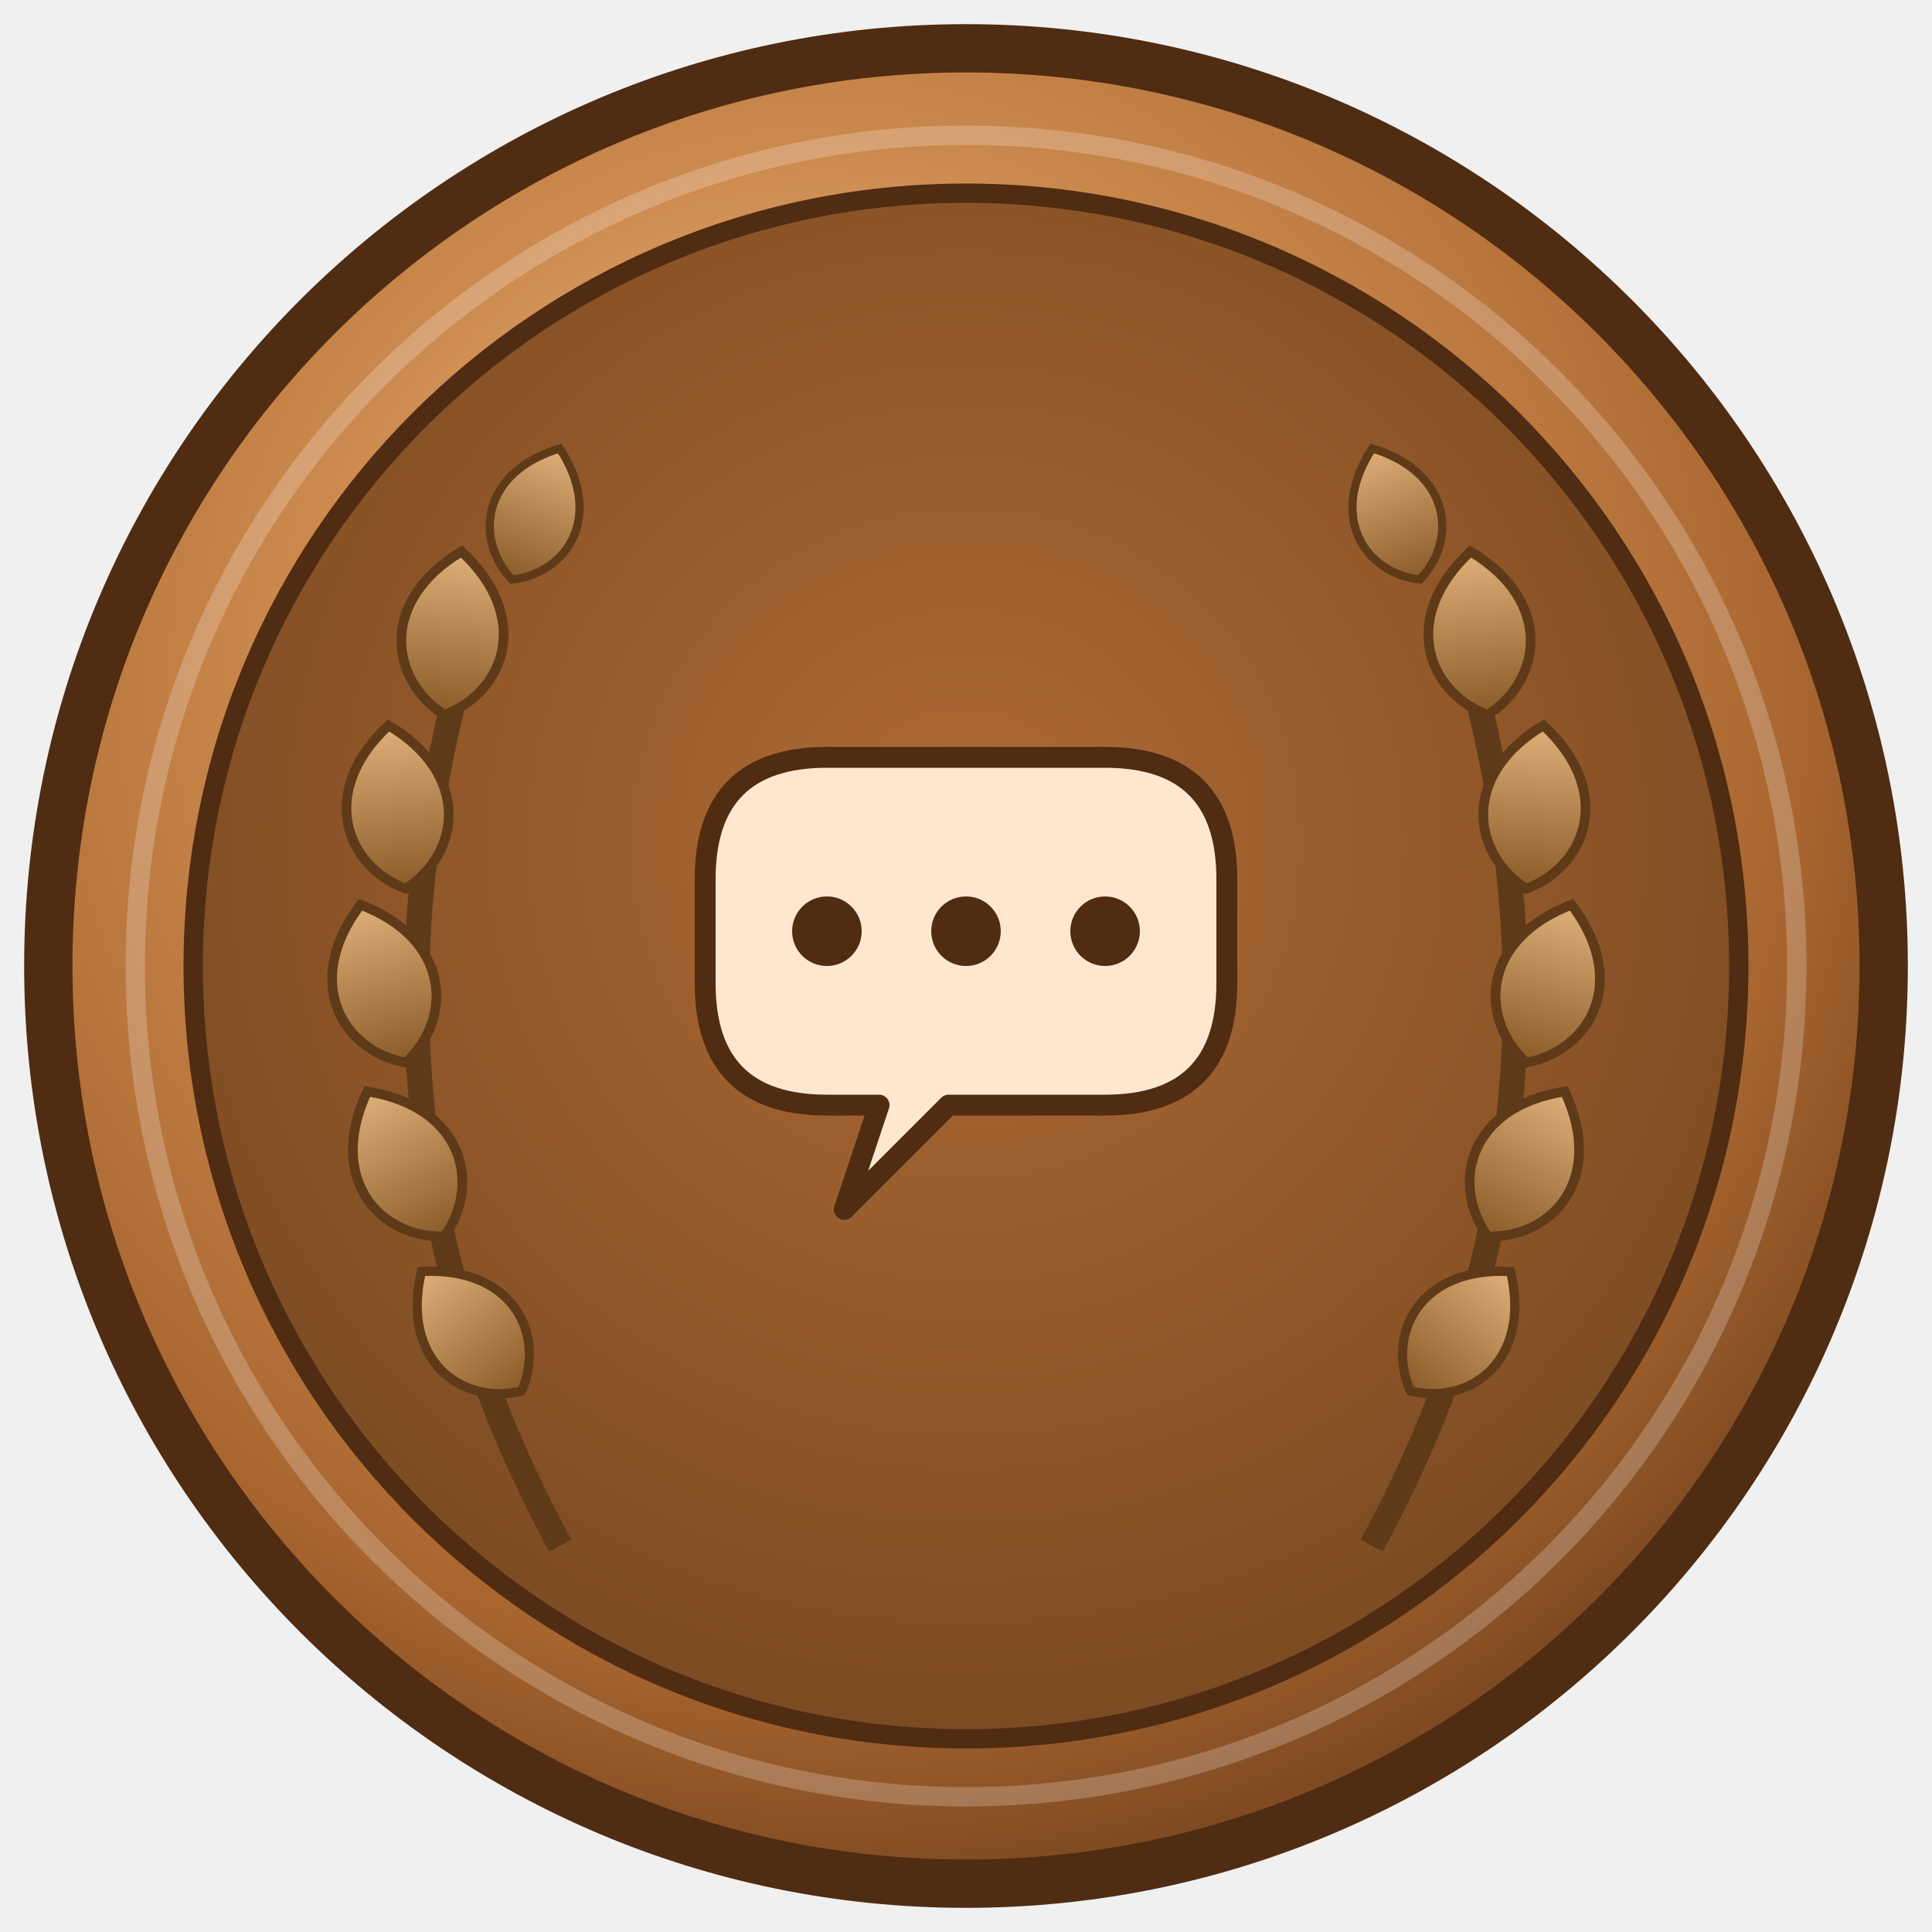
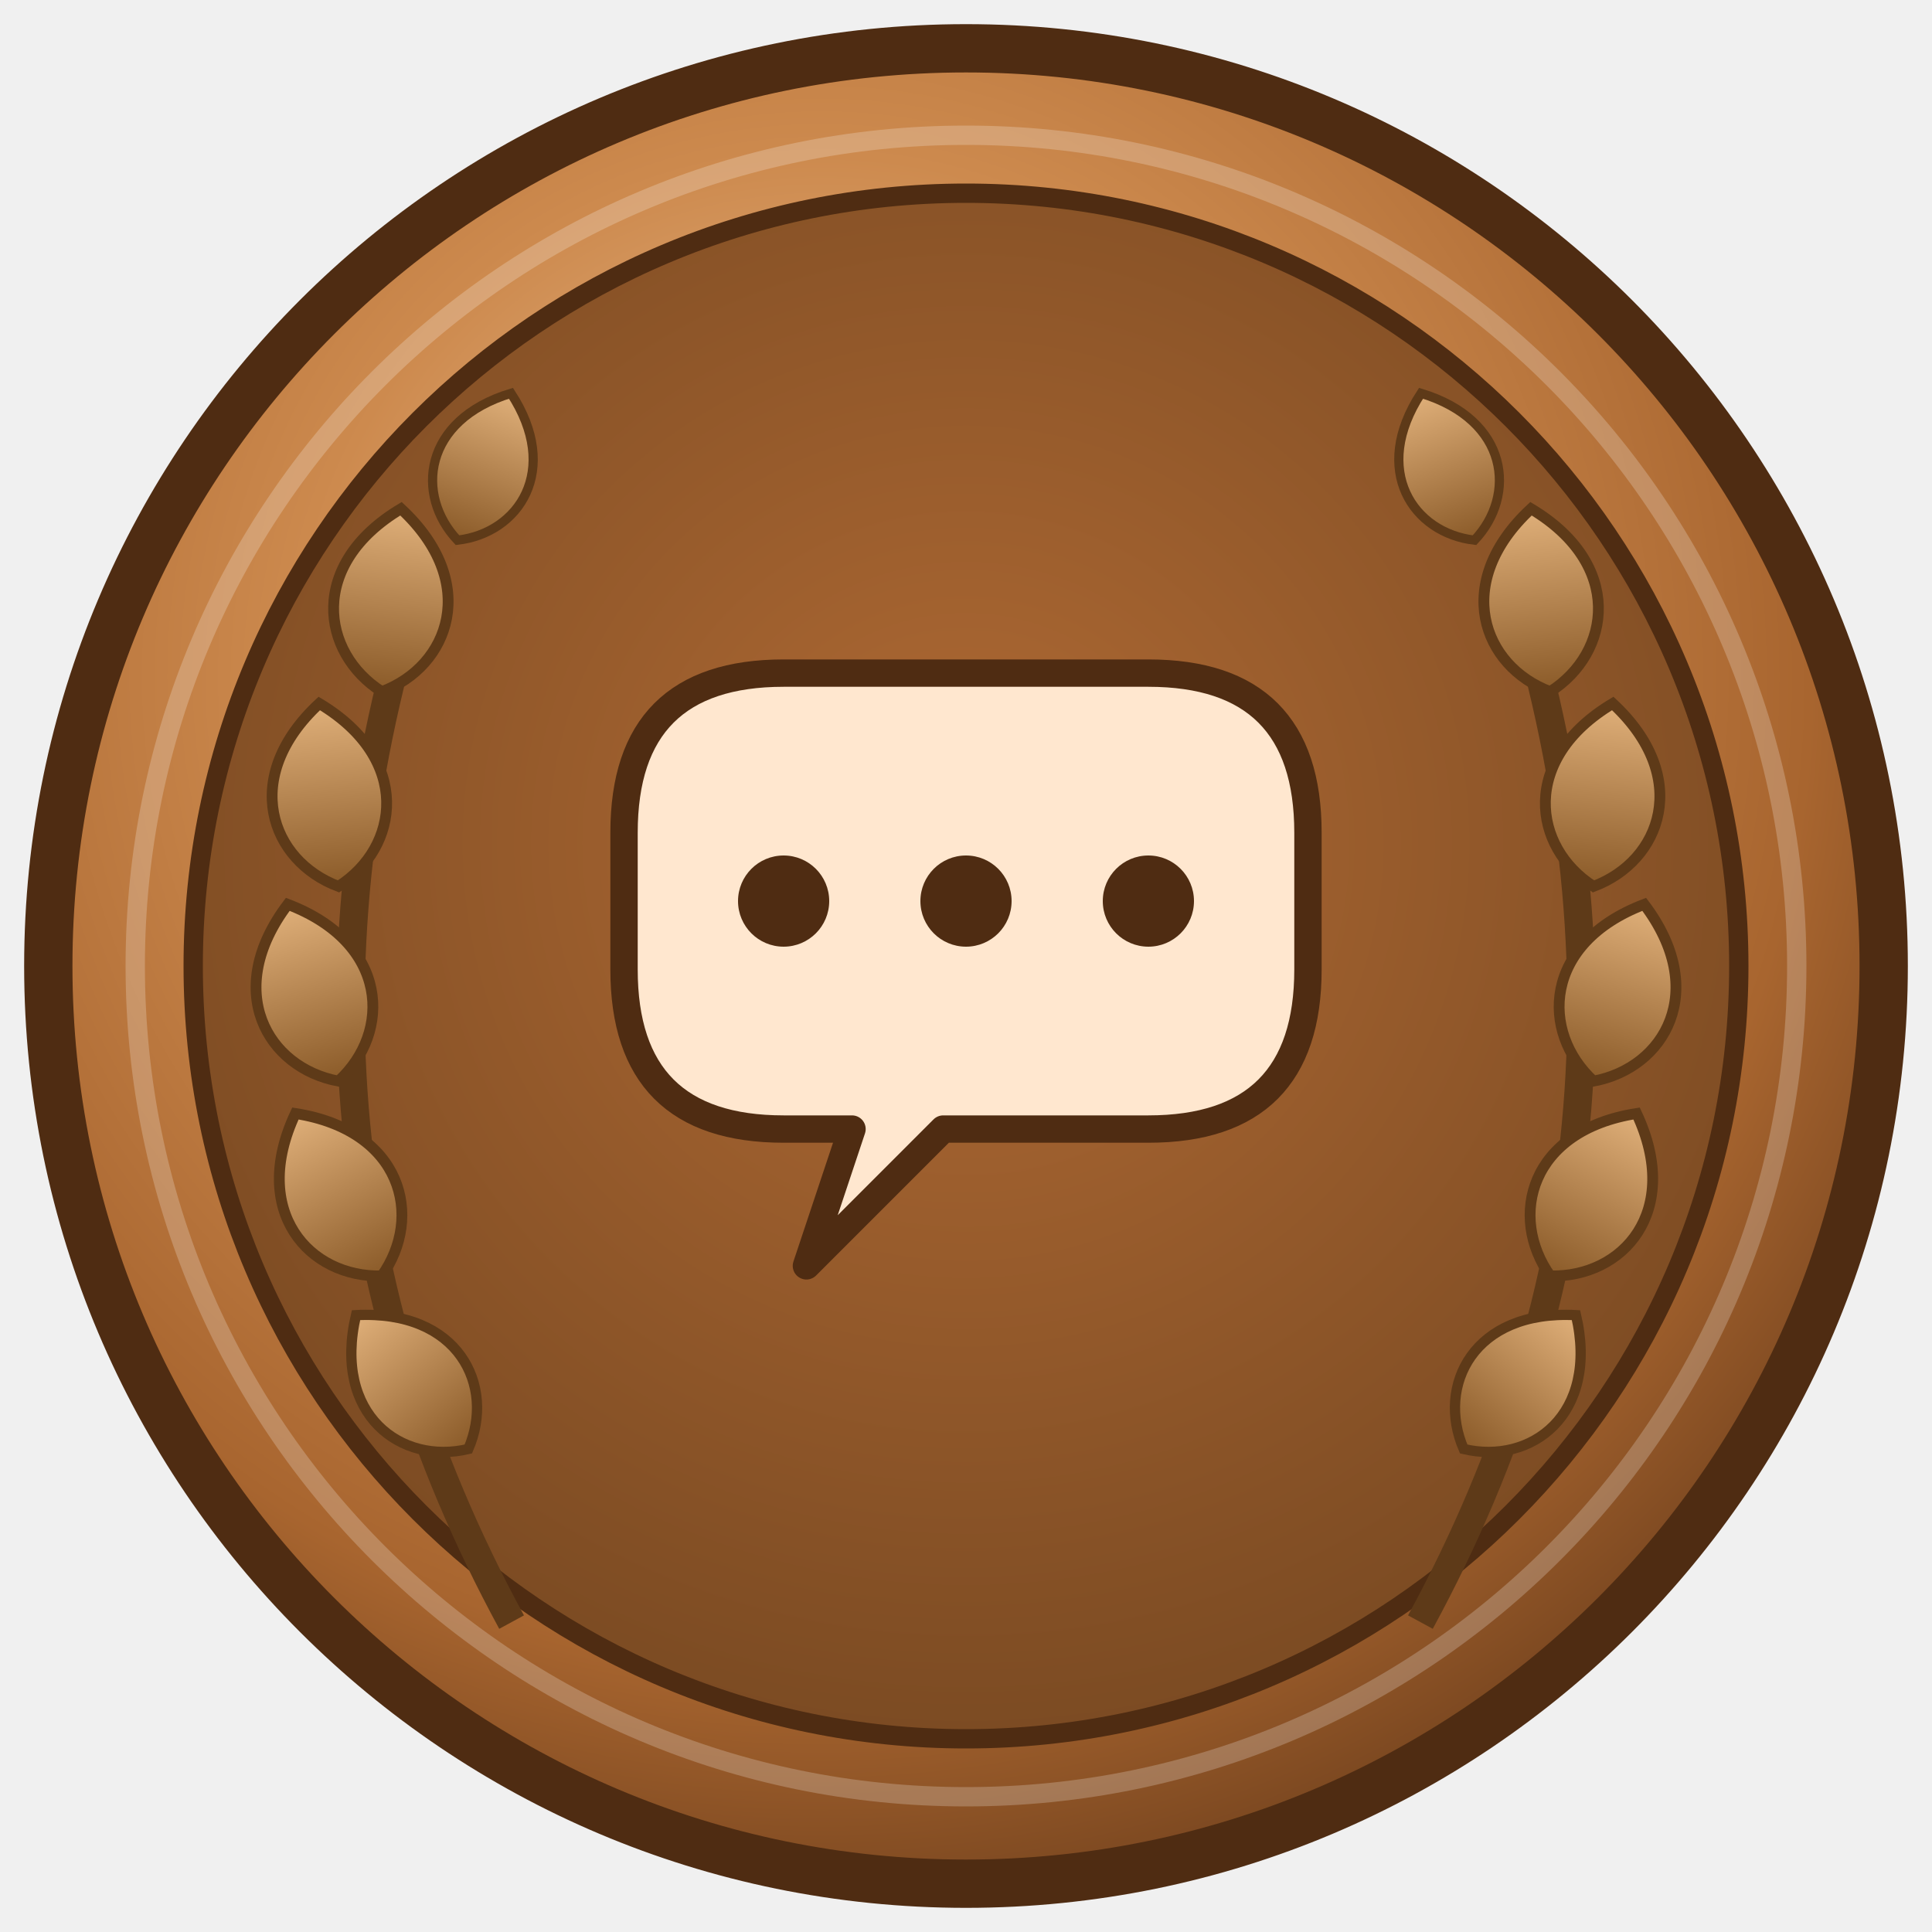
<svg xmlns="http://www.w3.org/2000/svg" viewBox="0 0 200 200" width="200" height="200" role="img" aria-label="Досягнення: Flood Rookie (рівень: бронза)">
  <defs>
    <radialGradient id="metal" cx="42%" cy="34%" r="72%">
      <stop offset="0%" stop-color="#f0c9a0" />
      <stop offset="40%" stop-color="#cd8a4e" />
      <stop offset="76%" stop-color="#a8652f" />
      <stop offset="100%" stop-color="#6e3f1c" />
    </radialGradient>
    <radialGradient id="field" cx="50%" cy="42%" r="60%">
      <stop offset="0%" stop-color="#b06a34" />
      <stop offset="100%" stop-color="#7a4a22" />
    </radialGradient>
    <linearGradient id="leaf" x1="0" y1="0" x2="0" y2="1">
      <stop offset="0%" stop-color="#e0b07a" />
      <stop offset="100%" stop-color="#8a5a28" />
    </linearGradient>
    <path id="lf" d="M0,0 C 6,-3 8,-11 0,-17 C -8,-11 -6,-3 0,0 Z" />
  </defs>
  <circle cx="100" cy="100" r="95" fill="url(#metal)" />
  <circle cx="100" cy="100" r="95" fill="none" stroke="#4f2c12" stroke-width="5" />
  <circle cx="100" cy="100" r="86" fill="none" stroke="#ffffff" stroke-opacity="0.22" stroke-width="2" />
  <circle cx="100" cy="100" r="80" fill="url(#field)" stroke="#4f2c12" stroke-width="2" />
-   <g transform="translate(0 -6)">
+   <g transform="translate(100 94) scale(1.12) translate(-100 -100)">
    <g id="wreath-l" fill="url(#leaf)" stroke="#5e3a18" stroke-width="1">
      <path d="M58,166 Q 33,120 50,68" fill="none" stroke="#5e3a18" stroke-width="2.6" />
      <use href="#lf" transform="translate(54,150) rotate(-40) scale(0.95)" />
      <use href="#lf" transform="translate(46,134) rotate(-28)" />
      <use href="#lf" transform="translate(42,116) rotate(-16)" />
      <use href="#lf" transform="translate(42,98) rotate(-6)" />
      <use href="#lf" transform="translate(46,80) rotate(6)" />
      <use href="#lf" transform="translate(53,66) rotate(20) scale(0.85)" />
    </g>
    <use href="#wreath-l" transform="matrix(-1 0 0 1 200 0)" />
  </g>
-   <g transform="translate(100 100) scale(0.9) translate(-100 -100)">
+   <g transform="translate(100 98) scale(1.18) translate(-100 -100)">
    <path d="M84,76 H116 Q130,76 130,90 V102 Q130,116 116,116 H98 L86,128 L90,116 H84 Q70,116 70,102 V90 Q70,76 84,76 Z" fill="#ffe7cf" stroke="#4f2c12" stroke-width="2.4" stroke-linejoin="round" />
    <circle cx="84" cy="96" r="4" fill="#4f2c12" />
    <circle cx="100" cy="96" r="4" fill="#4f2c12" />
    <circle cx="116" cy="96" r="4" fill="#4f2c12" />
  </g>
</svg>
